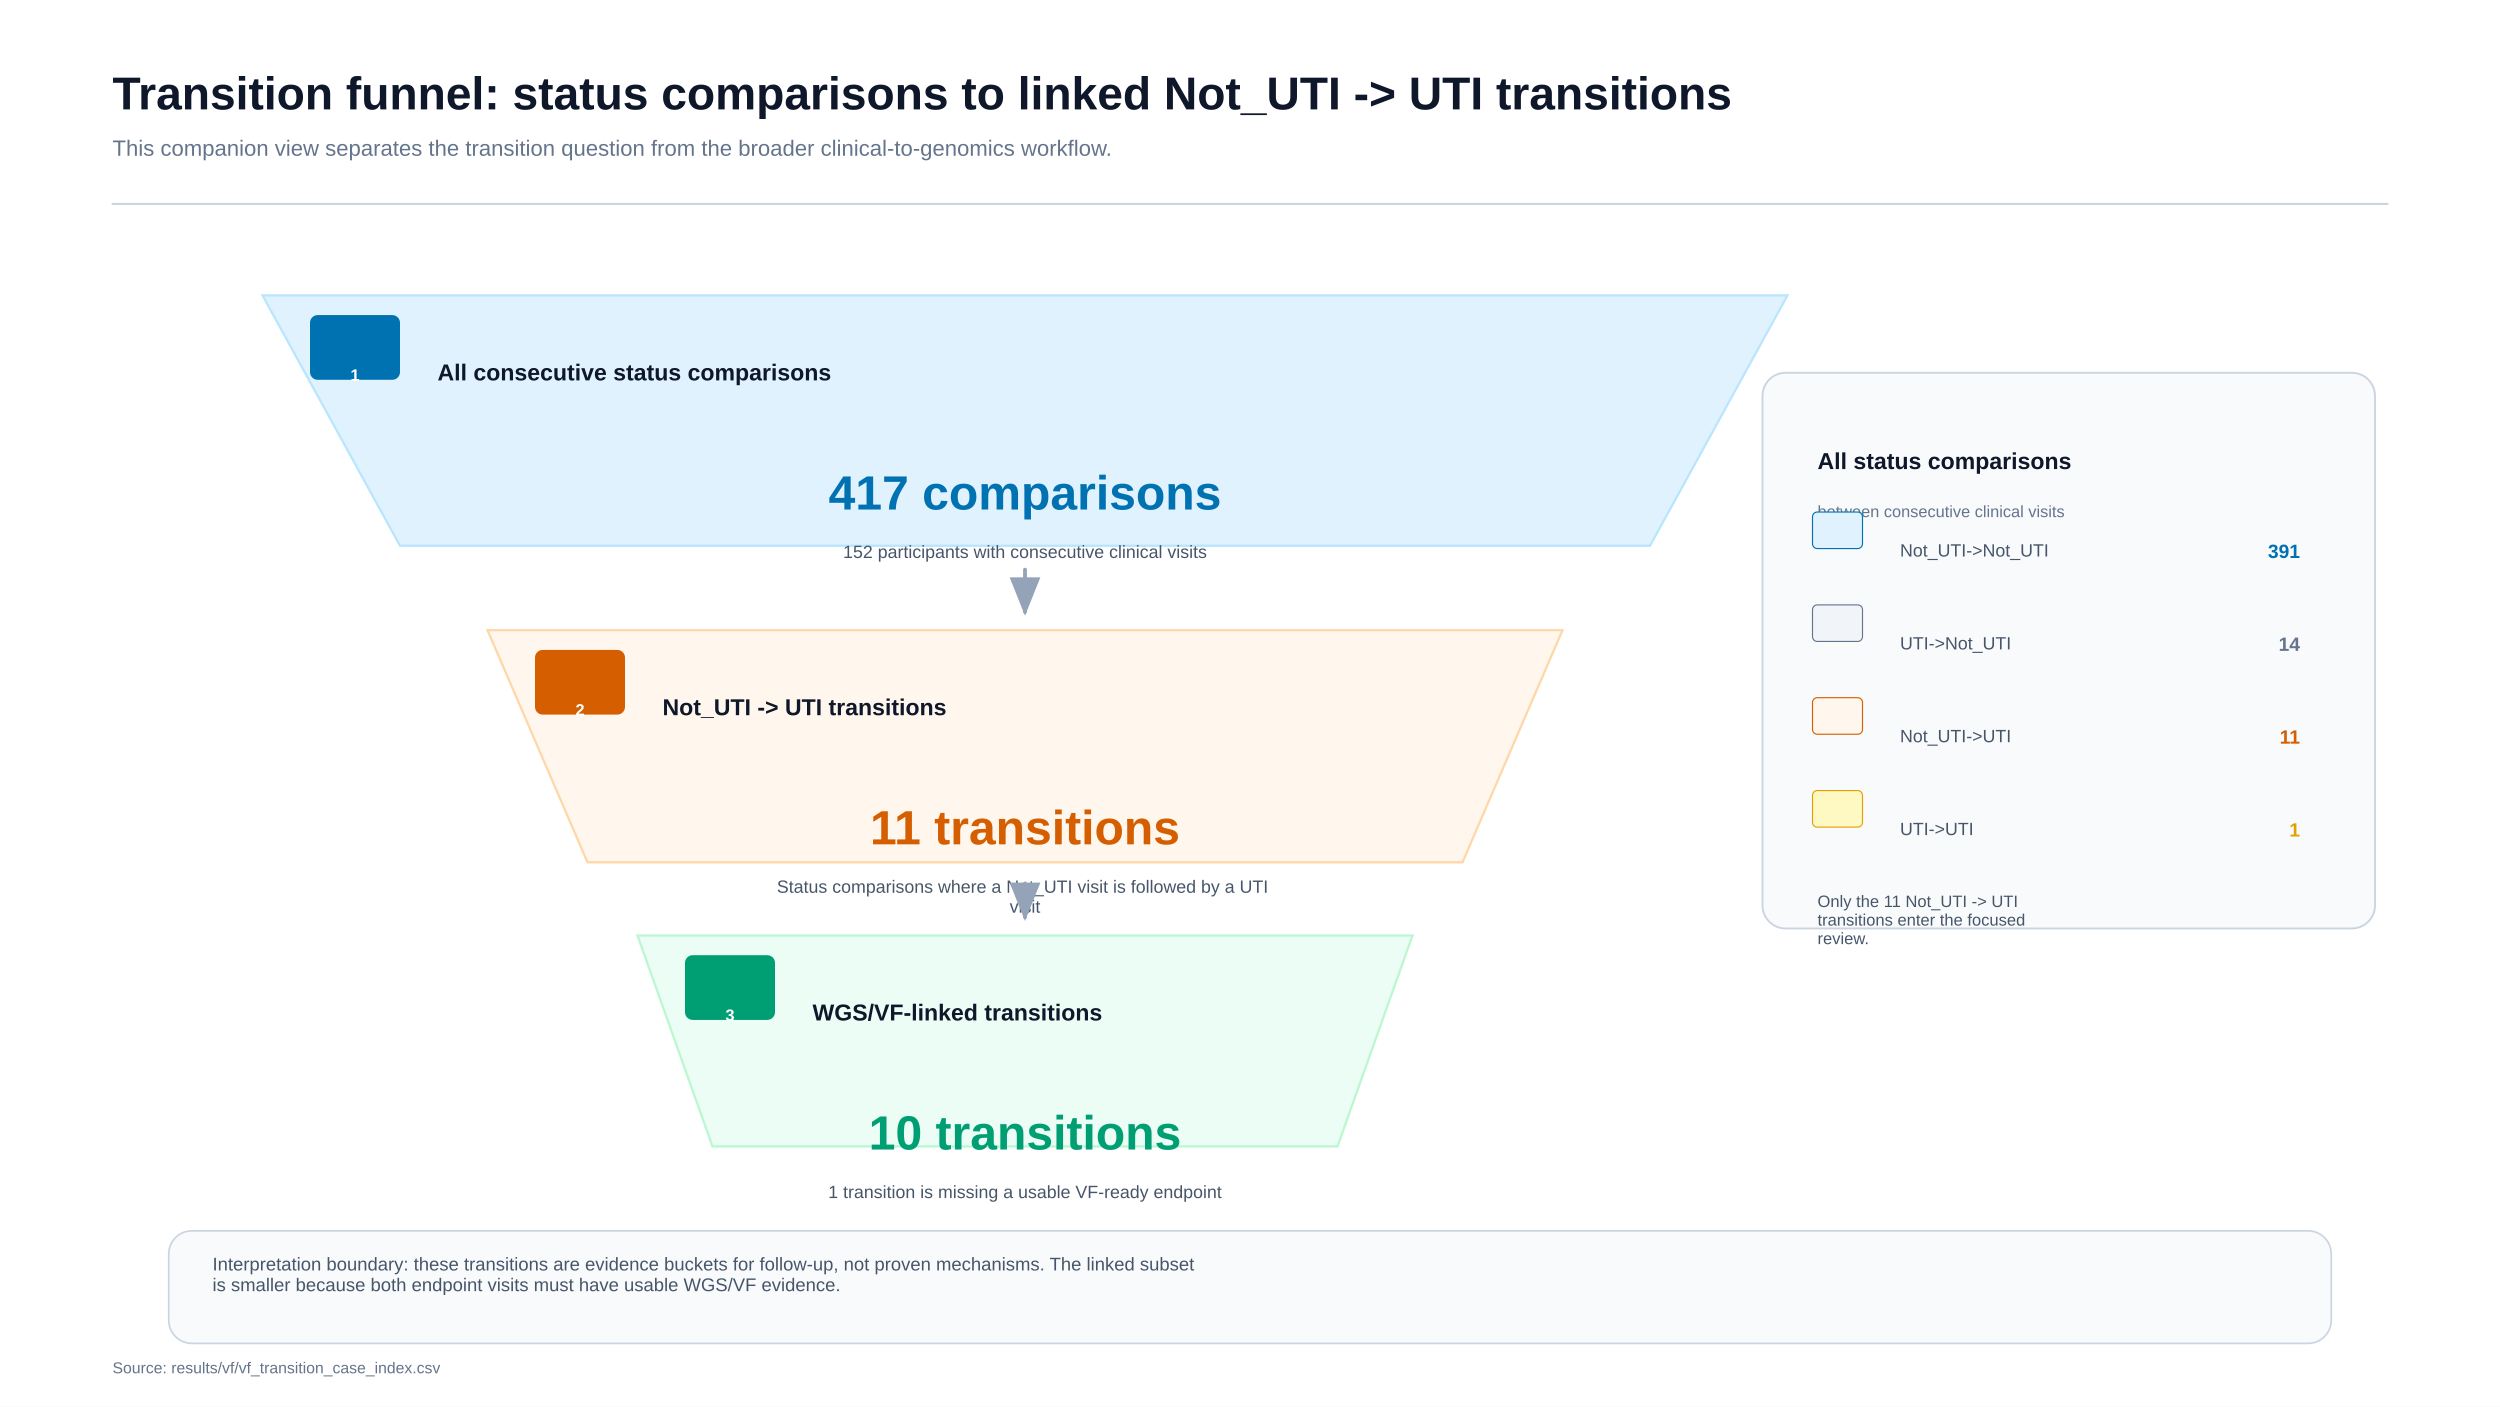
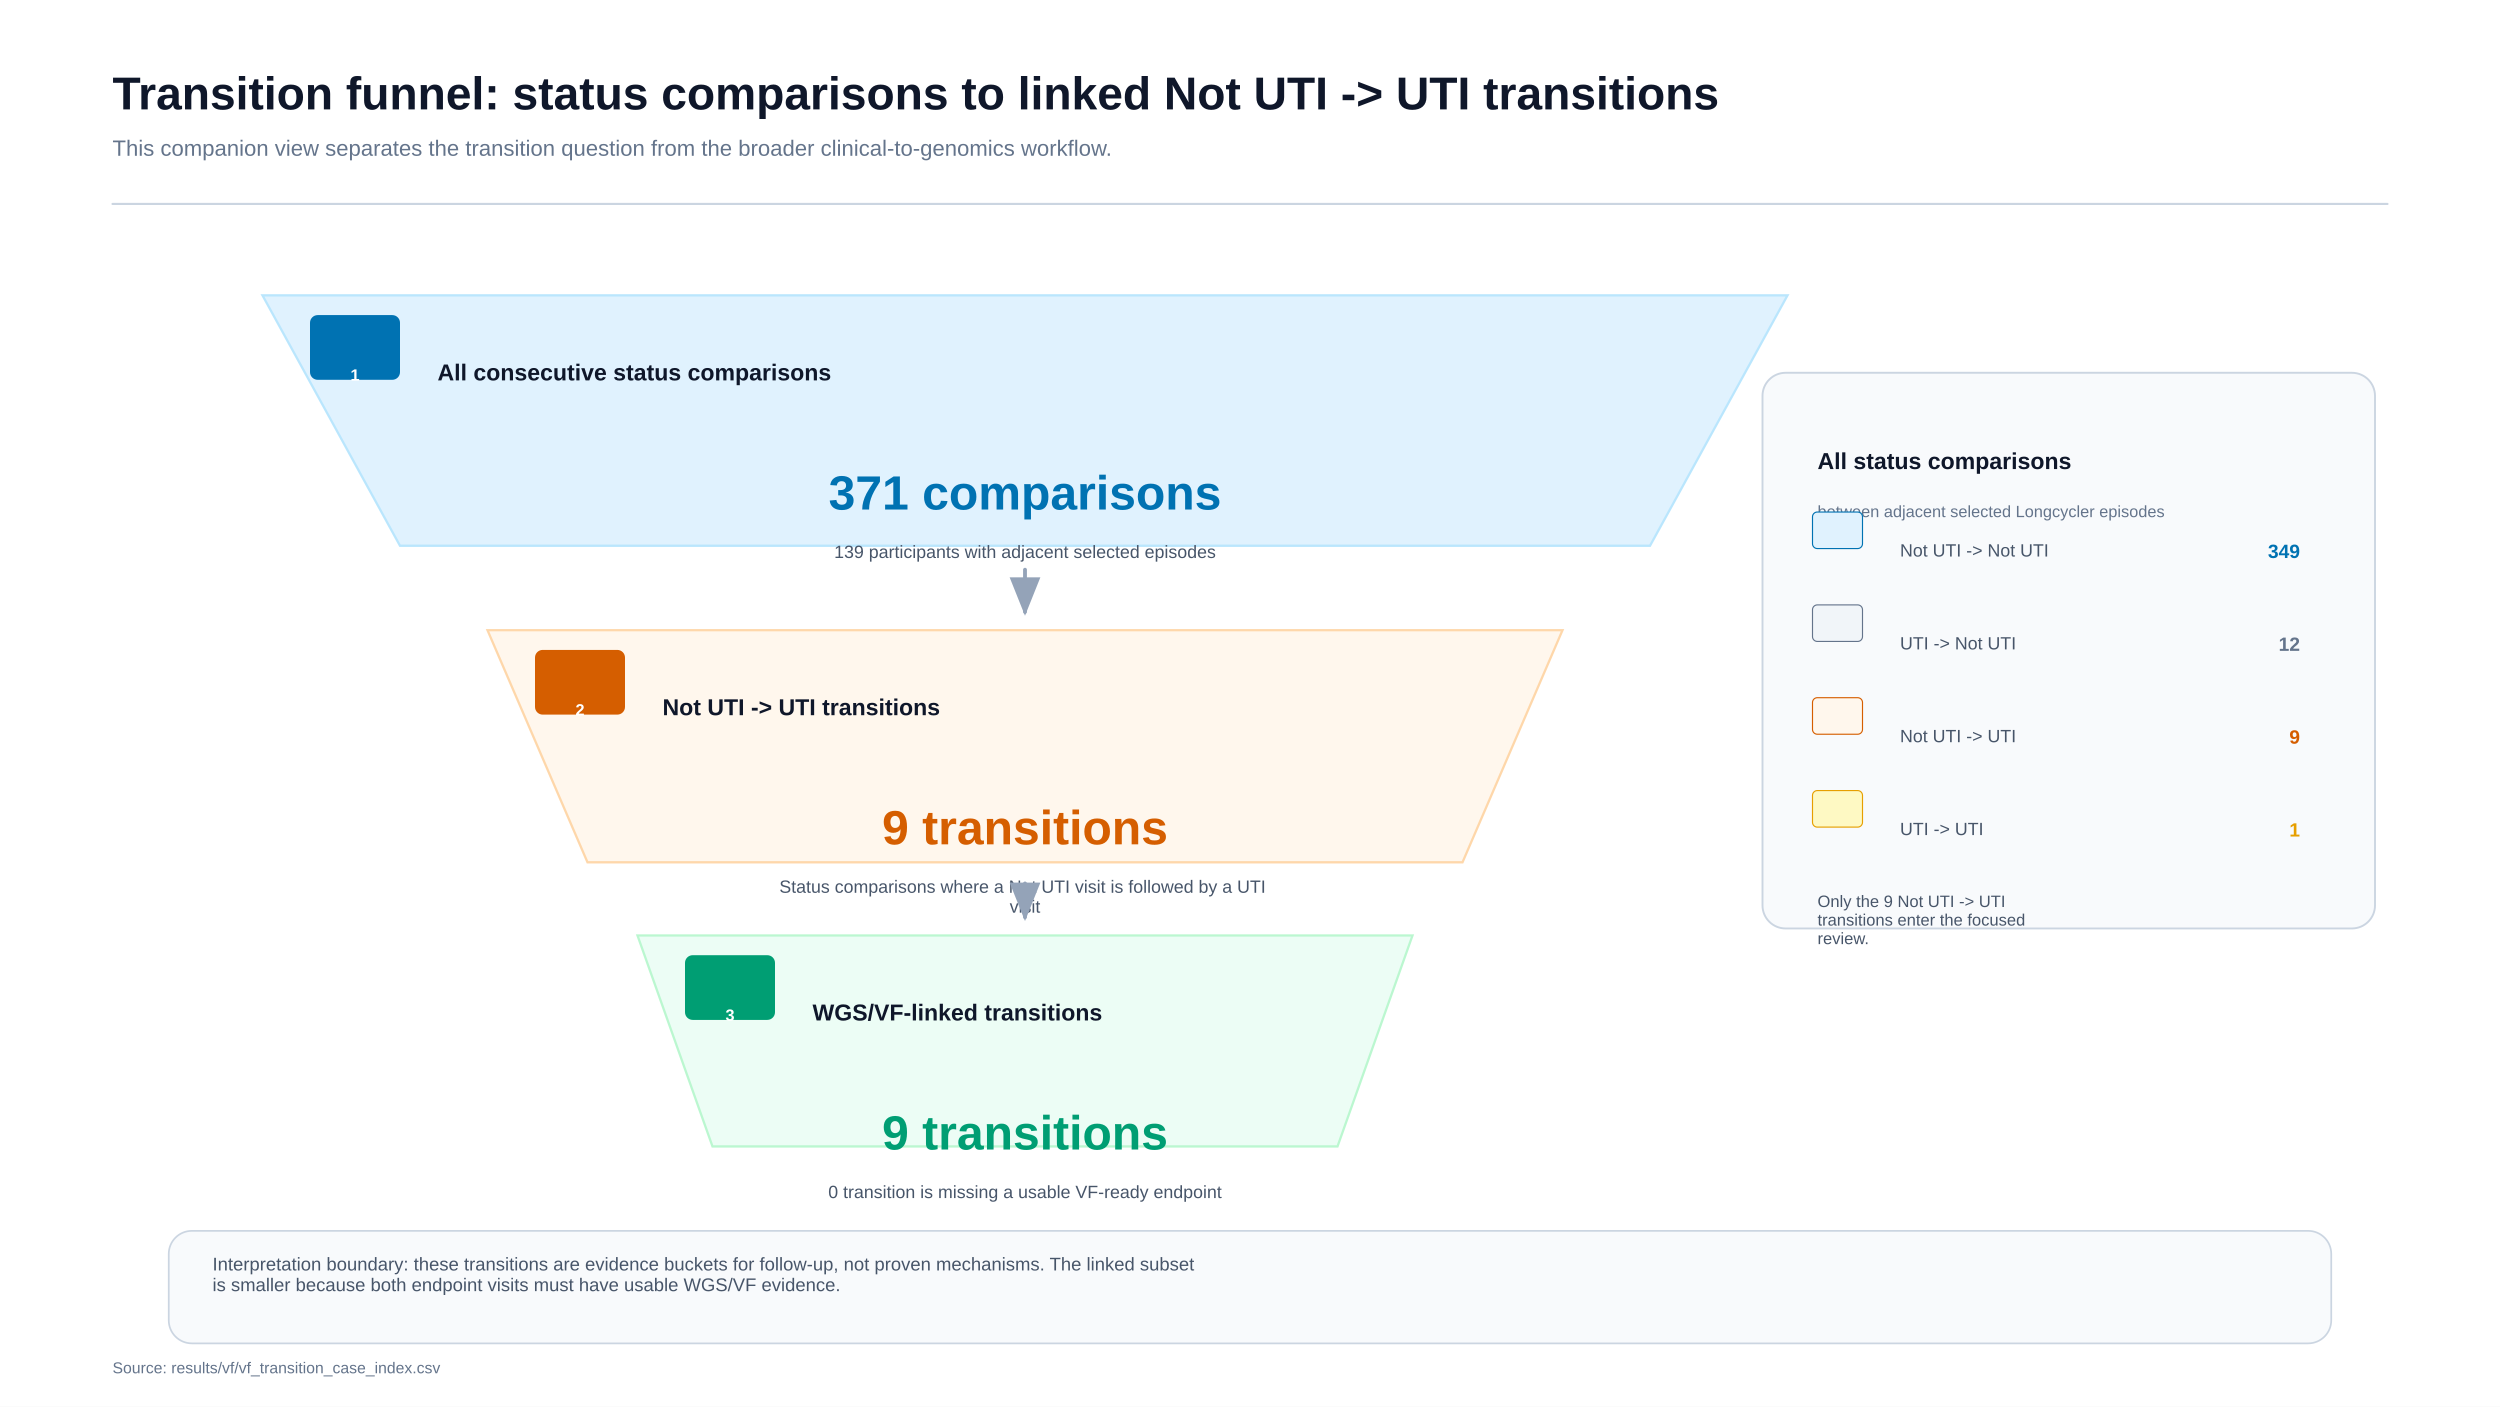
<svg xmlns="http://www.w3.org/2000/svg" width="2600" height="1463" viewBox="0 0 2600 1463" role="img">
  <defs>
    <marker id="arrowhead" markerWidth="10" markerHeight="8" refX="9" refY="4" orient="auto" markerUnits="strokeWidth">
      <path d="M 0 0 L 10 4 L 0 8 z" fill="#94A3B8" />
    </marker>
  </defs>
  <rect x="0" y="0" width="2600" height="1463" fill="#FFFFFF" />
  <text x="117.0" y="113.8" font-family="Arial, Helvetica, sans-serif" font-size="48.0" fill="#0F172A" font-weight="700" text-anchor="start">
-     <tspan x="117.0" dy="0.0">Transition funnel: status comparisons to linked Not_UTI -&gt; UTI transitions</tspan>
+     <tspan x="117.0" dy="0.0">Transition funnel: status comparisons to linked Not UTI -&gt; UTI transitions</tspan>
  </text>
  <text x="117.0" y="162.0" font-family="Arial, Helvetica, sans-serif" font-size="23.0" fill="#64748B" font-weight="400" text-anchor="start">
    <tspan x="117.0" dy="0.0">This companion view separates the transition question from the broader clinical-to-genomics workflow.</tspan>
  </text>
  <line x1="117.0" y1="212.1" x2="2483.0" y2="212.1" stroke="#CBD5E1" stroke-width="2.2" stroke-linecap="round" />
  <polygon points="273,307.2 1859,307.2 1716,567.6 416,567.6" fill="#E0F2FE" stroke="#BAE6FD" stroke-width="2.4" />
  <rect x="322.4" y="327.7" width="93.6" height="67.3" rx="8.0" fill="#0072B2" stroke="#0072B2" stroke-width="0.0" />
  <text x="369.2" y="395.9" font-family="Arial, Helvetica, sans-serif" font-size="17.0" fill="#FFFFFF" font-weight="700" text-anchor="middle">
    <tspan x="369.2" dy="0.0">1</tspan>
  </text>
  <text x="455.0" y="395.6" font-family="Arial, Helvetica, sans-serif" font-size="24.0" fill="#0F172A" font-weight="700" text-anchor="start">
    <tspan x="455.0" dy="0.0">All consecutive status comparisons</tspan>
  </text>
  <text x="1066.0" y="529.9" font-family="Arial, Helvetica, sans-serif" font-size="50.0" fill="#0072B2" font-weight="700" text-anchor="middle">
-     <tspan x="1066.0" dy="0.0">417 comparisons</tspan>
+     <tspan x="1066.0" dy="0.0">371 comparisons</tspan>
  </text>
  <text x="1066.0" y="580.3" font-family="Arial, Helvetica, sans-serif" font-size="18.5" fill="#475569" font-weight="400" text-anchor="middle">
-     <tspan x="1066.0" dy="0.0">152 participants with consecutive clinical visits</tspan>
+     <tspan x="1066.0" dy="0.0">139 participants with adjacent selected episodes</tspan>
  </text>
  <polygon points="507,655.4 1625,655.4 1521,896.8 611,896.8" fill="#FFF7ED" stroke="#FED7AA" stroke-width="2.4" />
  <rect x="556.4" y="675.9" width="93.6" height="67.3" rx="8.0" fill="#D55E00" stroke="#D55E00" stroke-width="0.0" />
  <text x="603.2" y="744.1" font-family="Arial, Helvetica, sans-serif" font-size="17.0" fill="#FFFFFF" font-weight="700" text-anchor="middle">
    <tspan x="603.2" dy="0.0">2</tspan>
  </text>
  <text x="689.0" y="743.8" font-family="Arial, Helvetica, sans-serif" font-size="24.0" fill="#0F172A" font-weight="700" text-anchor="start">
-     <tspan x="689.0" dy="0.0">Not_UTI -&gt; UTI transitions</tspan>
+     <tspan x="689.0" dy="0.0">Not UTI -&gt; UTI transitions</tspan>
  </text>
  <text x="1066.0" y="878.1" font-family="Arial, Helvetica, sans-serif" font-size="50.0" fill="#D55E00" font-weight="700" text-anchor="middle">
-     <tspan x="1066.0" dy="0.0">11 transitions</tspan>
+     <tspan x="1066.0" dy="0.0">9 transitions</tspan>
  </text>
  <text x="1066.0" y="928.5" font-family="Arial, Helvetica, sans-serif" font-size="18.5" fill="#475569" font-weight="400" text-anchor="middle">
-     <tspan x="1066.0" dy="0.0">Status comparisons where a Not_UTI visit is followed by a UTI</tspan>
+     <tspan x="1066.0" dy="0.0">Status comparisons where a Not UTI visit is followed by a UTI</tspan>
    <tspan x="1066.0" dy="20.7">visit</tspan>
  </text>
  <polygon points="663,972.9 1469,972.9 1391,1192.3 741,1192.3" fill="#ECFDF5" stroke="#BBF7D0" stroke-width="2.4" />
  <rect x="712.4" y="993.4" width="93.6" height="67.3" rx="8.0" fill="#009E73" stroke="#009E73" stroke-width="0.0" />
  <text x="759.2" y="1061.6" font-family="Arial, Helvetica, sans-serif" font-size="17.0" fill="#FFFFFF" font-weight="700" text-anchor="middle">
    <tspan x="759.2" dy="0.0">3</tspan>
  </text>
  <text x="845.0" y="1061.3" font-family="Arial, Helvetica, sans-serif" font-size="24.0" fill="#0F172A" font-weight="700" text-anchor="start">
    <tspan x="845.0" dy="0.0">WGS/VF-linked transitions</tspan>
  </text>
  <text x="1066.0" y="1195.5" font-family="Arial, Helvetica, sans-serif" font-size="50.0" fill="#009E73" font-weight="700" text-anchor="middle">
-     <tspan x="1066.0" dy="0.0">10 transitions</tspan>
+     <tspan x="1066.0" dy="0.0">9 transitions</tspan>
  </text>
  <text x="1066.0" y="1246.0" font-family="Arial, Helvetica, sans-serif" font-size="18.5" fill="#475569" font-weight="400" text-anchor="middle">
-     <tspan x="1066.0" dy="0.0">1 transition is missing a usable VF-ready endpoint</tspan>
+     <tspan x="1066.0" dy="0.0">0 transition is missing a usable VF-ready endpoint</tspan>
  </text>
  <line x1="1066.0" y1="592.5" x2="1066.0" y2="636.4" stroke="#94A3B8" stroke-width="4.0" stroke-linecap="round" marker-end="url(#arrowhead)" />
  <line x1="1066.0" y1="918.8" x2="1066.0" y2="953.9" stroke="#94A3B8" stroke-width="4.0" stroke-linecap="round" marker-end="url(#arrowhead)" />
  <rect x="1833.0" y="387.7" width="637.0" height="577.9" rx="24.0" fill="#F8FAFC" stroke="#CBD5E1" stroke-width="2.0" />
  <text x="1890.2" y="487.8" font-family="Arial, Helvetica, sans-serif" font-size="24.0" fill="#0F172A" font-weight="700" text-anchor="start">
    <tspan x="1890.2" dy="0.0">All status comparisons</tspan>
  </text>
  <text x="1890.2" y="537.8" font-family="Arial, Helvetica, sans-serif" font-size="17.0" fill="#64748B" font-weight="400" text-anchor="start">
-     <tspan x="1890.2" dy="0.0">between consecutive clinical visits</tspan>
+     <tspan x="1890.2" dy="0.0">between adjacent selected Longcycler episodes</tspan>
  </text>
  <rect x="1885.0" y="532.5" width="52.0" height="38.0" rx="5.0" fill="#E0F2FE" stroke="#0072B2" stroke-width="1.2" />
  <text x="1976.0" y="578.8" font-family="Arial, Helvetica, sans-serif" font-size="18.5" fill="#475569" font-weight="400" text-anchor="start">
-     <tspan x="1976.0" dy="0.0">Not_UTI-&gt;Not_UTI</tspan>
+     <tspan x="1976.0" dy="0.0">Not UTI -&gt; Not UTI</tspan>
  </text>
  <text x="2392.0" y="580.3" font-family="Arial, Helvetica, sans-serif" font-size="20.0" fill="#0072B2" font-weight="700" text-anchor="end">
-     <tspan x="2392.0" dy="0.0">391</tspan>
+     <tspan x="2392.0" dy="0.0">349</tspan>
  </text>
  <rect x="1885.0" y="629.1" width="52.0" height="38.0" rx="5.0" fill="#F1F5F9" stroke="#64748B" stroke-width="1.2" />
  <text x="1976.0" y="675.4" font-family="Arial, Helvetica, sans-serif" font-size="18.5" fill="#475569" font-weight="400" text-anchor="start">
-     <tspan x="1976.0" dy="0.0">UTI-&gt;Not_UTI</tspan>
+     <tspan x="1976.0" dy="0.0">UTI -&gt; Not UTI</tspan>
  </text>
  <text x="2392.0" y="676.9" font-family="Arial, Helvetica, sans-serif" font-size="20.0" fill="#64748B" font-weight="700" text-anchor="end">
-     <tspan x="2392.0" dy="0.0">14</tspan>
+     <tspan x="2392.0" dy="0.0">12</tspan>
  </text>
  <rect x="1885.0" y="725.6" width="52.0" height="38.0" rx="5.0" fill="#FFF7ED" stroke="#D55E00" stroke-width="1.2" />
  <text x="1976.0" y="771.9" font-family="Arial, Helvetica, sans-serif" font-size="18.5" fill="#475569" font-weight="400" text-anchor="start">
-     <tspan x="1976.0" dy="0.0">Not_UTI-&gt;UTI</tspan>
+     <tspan x="1976.0" dy="0.0">Not UTI -&gt; UTI</tspan>
  </text>
  <text x="2392.0" y="773.4" font-family="Arial, Helvetica, sans-serif" font-size="20.0" fill="#D55E00" font-weight="700" text-anchor="end">
-     <tspan x="2392.0" dy="0.0">11</tspan>
+     <tspan x="2392.0" dy="0.0">9</tspan>
  </text>
  <rect x="1885.0" y="822.2" width="52.0" height="38.0" rx="5.0" fill="#FEF9C3" stroke="#E69F00" stroke-width="1.2" />
  <text x="1976.0" y="868.5" font-family="Arial, Helvetica, sans-serif" font-size="18.5" fill="#475569" font-weight="400" text-anchor="start">
-     <tspan x="1976.0" dy="0.0">UTI-&gt;UTI</tspan>
+     <tspan x="1976.0" dy="0.0">UTI -&gt; UTI</tspan>
  </text>
  <text x="2392.0" y="870.0" font-family="Arial, Helvetica, sans-serif" font-size="20.0" fill="#E69F00" font-weight="700" text-anchor="end">
    <tspan x="2392.0" dy="0.0">1</tspan>
  </text>
  <text x="1890.2" y="943.3" font-family="Arial, Helvetica, sans-serif" font-size="17.2" fill="#475569" font-weight="400" text-anchor="start">
-     <tspan x="1890.2" dy="0.0">Only the 11 Not_UTI -&gt; UTI</tspan>
+     <tspan x="1890.2" dy="0.0">Only the 9 Not UTI -&gt; UTI</tspan>
    <tspan x="1890.2" dy="19.3">transitions enter the focused</tspan>
    <tspan x="1890.2" dy="19.3">review.</tspan>
  </text>
  <rect x="175.5" y="1280.1" width="2249.0" height="117.0" rx="24.0" fill="#F8FAFC" stroke="#CBD5E1" stroke-width="1.8" />
  <text x="221.0" y="1321.3" font-family="Arial, Helvetica, sans-serif" font-size="19.2" fill="#475569" font-weight="400" text-anchor="start">
    <tspan x="221.0" dy="0.0">Interpretation boundary: these transitions are evidence buckets for follow-up, not proven mechanisms. The linked subset</tspan>
    <tspan x="221.0" dy="21.5">is smaller because both endpoint visits must have usable WGS/VF evidence.</tspan>
  </text>
  <text x="117.0" y="1428.2" font-family="Arial, Helvetica, sans-serif" font-size="16.4" fill="#64748B" font-weight="400" text-anchor="start">
    <tspan x="117.0" dy="0.0">Source: results/vf/vf_transition_case_index.csv</tspan>
  </text>
</svg>
